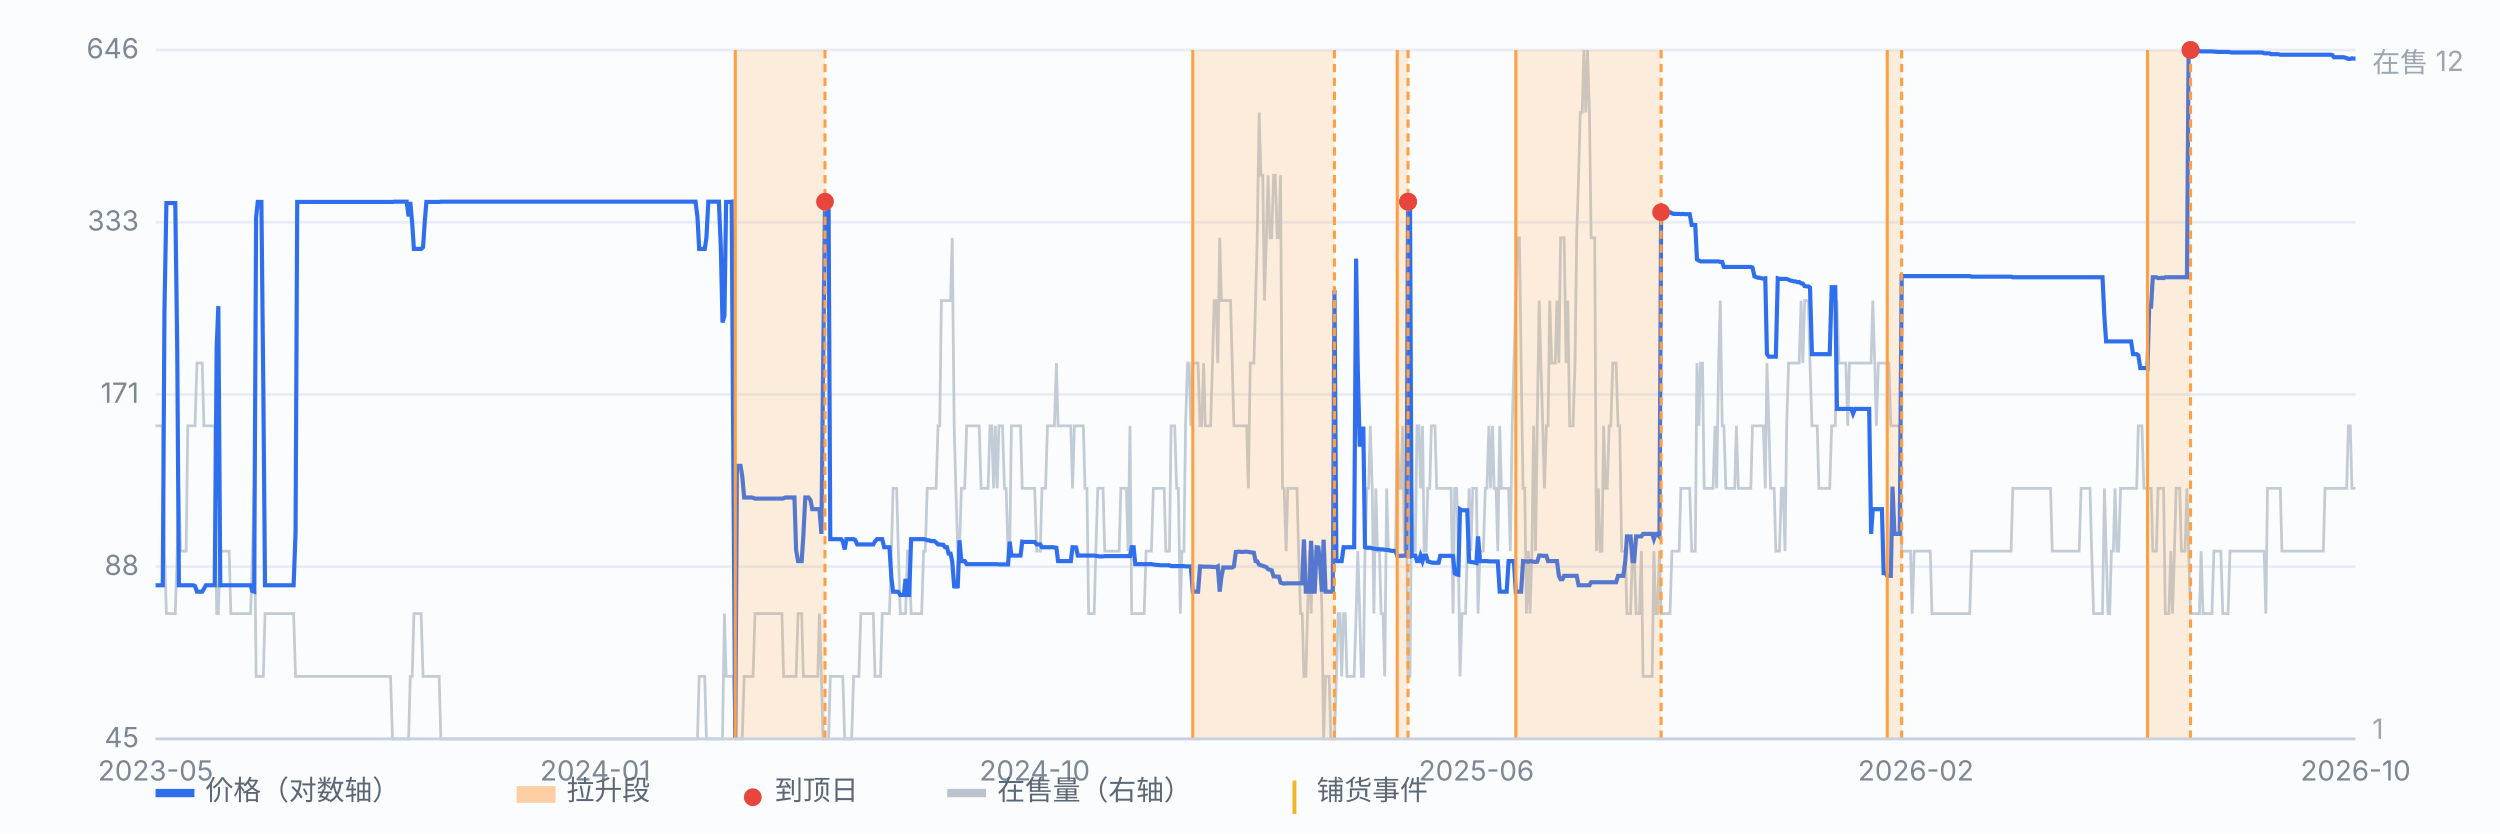
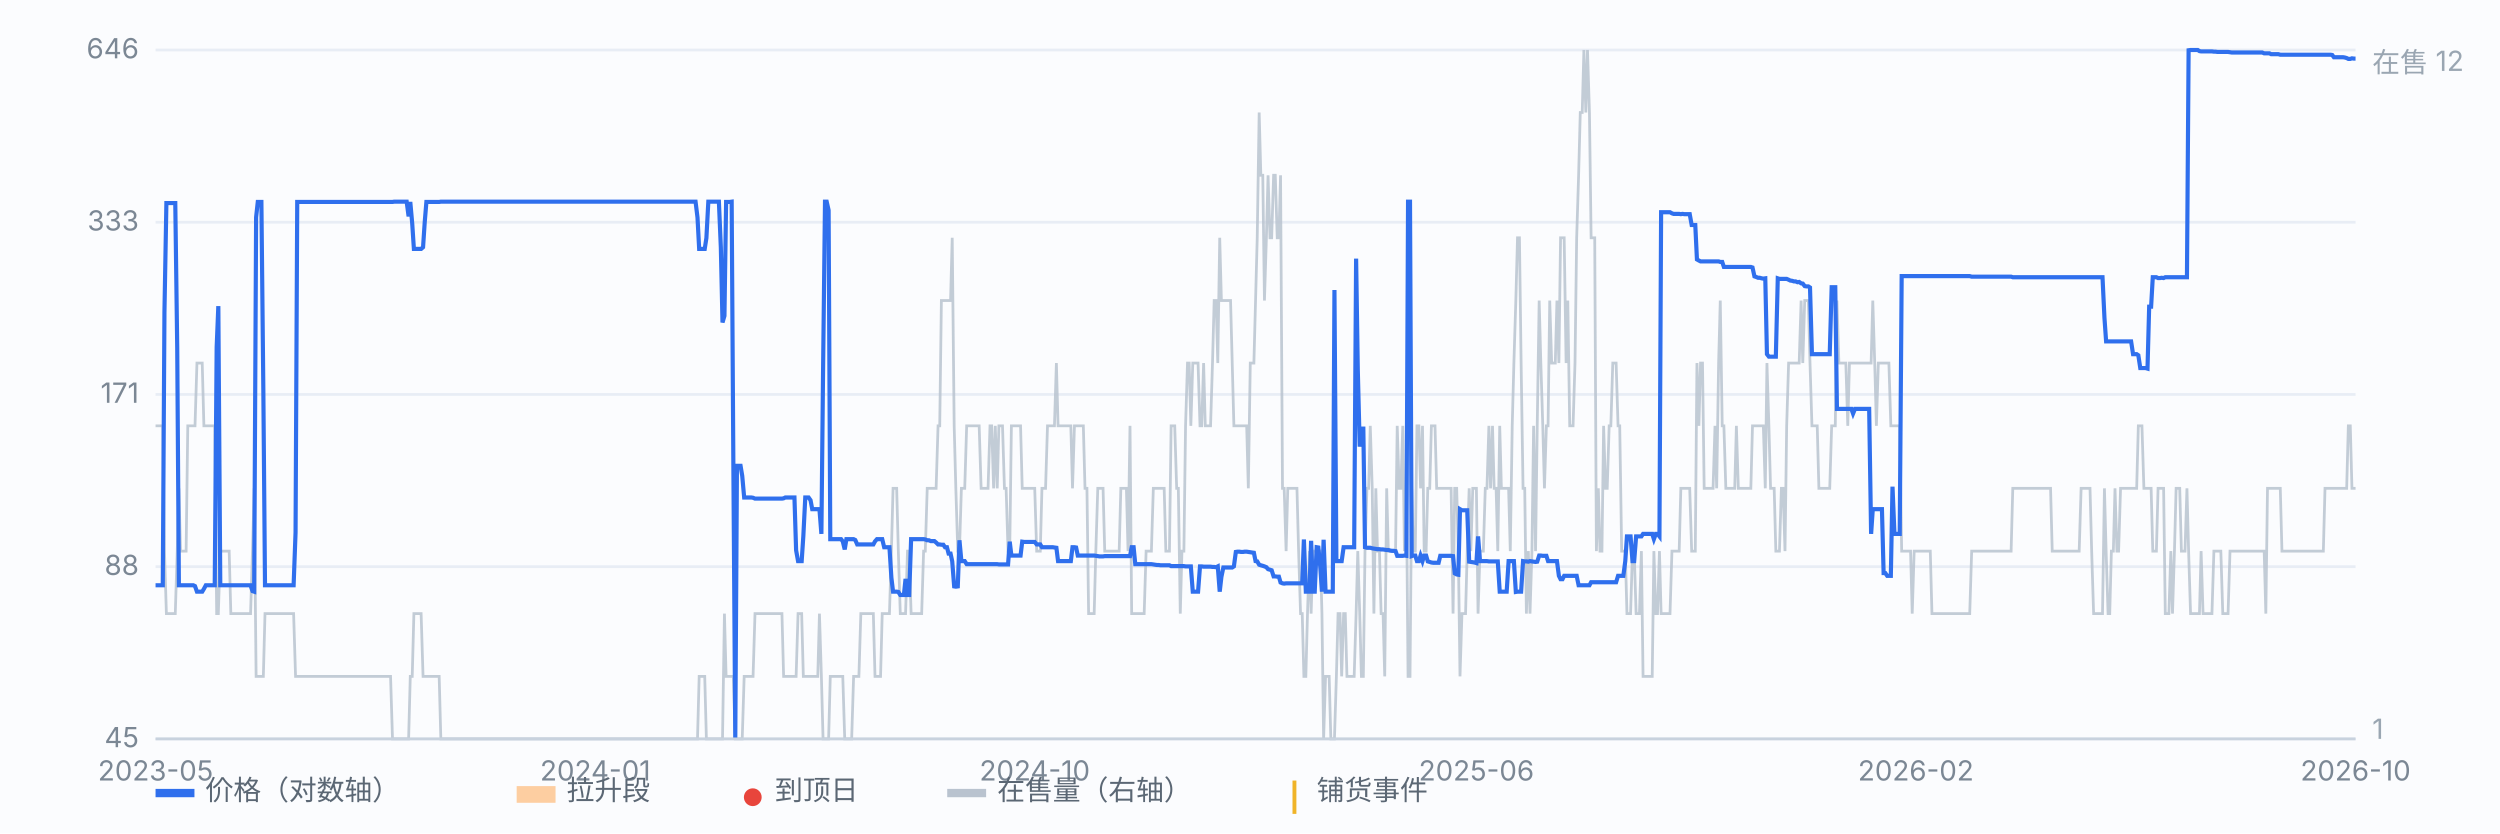
<svg xmlns="http://www.w3.org/2000/svg" viewBox="0 0 900 300" preserveAspectRatio="xMidYMid meet" style="width:100%;max-width:900px;height:auto;display:block" font-family="-apple-system,Segoe UI,Microsoft YaHei,sans-serif" font-size="10">
  <rect x="0" y="0" width="900" height="300" fill="#fbfcfe" />
  <line x1="56" y1="266.0" x2="848" y2="266.0" stroke="#e8edf5" stroke-width="1" />
  <text x="50" y="269.0" text-anchor="end" fill="#7b8794">45</text>
  <line x1="56" y1="204.0" x2="848" y2="204.0" stroke="#e8edf5" stroke-width="1" />
  <text x="50" y="207.0" text-anchor="end" fill="#7b8794">88</text>
  <line x1="56" y1="142.0" x2="848" y2="142.0" stroke="#e8edf5" stroke-width="1" />
  <text x="50" y="145.0" text-anchor="end" fill="#7b8794">171</text>
  <line x1="56" y1="80.0" x2="848" y2="80.0" stroke="#e8edf5" stroke-width="1" />
  <text x="50" y="83.0" text-anchor="end" fill="#7b8794">333</text>
  <line x1="56" y1="18.0" x2="848" y2="18.0" stroke="#e8edf5" stroke-width="1" />
  <text x="50" y="21.0" text-anchor="end" fill="#7b8794">646</text>
  <path d="M56.0 153.3 L56.6 153.3 L57.3 153.3 L57.9 153.3 L58.6 153.3 L59.2 198.4 L59.9 220.9 L60.5 220.9 L61.2 220.9 L61.8 220.9 L62.5 220.9 L63.1 220.9 L63.8 198.4 L64.4 175.8 L65.0 198.4 L65.7 198.4 L66.3 198.4 L67.0 198.4 L67.6 153.3 L68.3 153.3 L68.9 153.3 L69.6 153.3 L70.2 153.3 L70.9 130.7 L71.5 130.7 L72.2 130.7 L72.8 130.7 L73.4 153.3 L74.1 153.3 L74.7 153.3 L75.4 153.3 L76.0 153.3 L76.7 153.3 L77.3 153.3 L78.0 220.9 L78.6 220.9 L79.3 198.4 L79.9 198.4 L80.5 198.4 L81.2 198.4 L81.8 198.4 L82.5 198.4 L83.1 220.9 L83.8 220.9 L84.4 220.9 L85.1 220.9 L85.7 220.9 L86.4 220.9 L87.0 220.9 L87.7 220.9 L88.3 220.9 L88.9 220.9 L89.6 220.9 L90.2 220.9 L90.9 198.4 L91.5 175.8 L92.2 243.5 L92.8 243.5 L93.5 243.5 L94.1 243.5 L94.8 243.5 L95.4 220.9 L96.1 220.9 L96.7 220.9 L97.3 220.9 L98.0 220.9 L98.6 220.9 L99.3 220.9 L99.9 220.9 L100.6 220.9 L101.2 220.9 L101.9 220.9 L102.5 220.9 L103.2 220.9 L103.8 220.9 L104.5 220.9 L105.1 220.9 L105.7 220.9 L106.4 243.5 L107.0 243.5 L107.7 243.5 L108.3 243.5 L109.0 243.5 L109.6 243.5 L110.3 243.5 L110.9 243.5 L111.6 243.5 L112.2 243.5 L112.8 243.5 L113.5 243.5 L114.1 243.5 L114.8 243.5 L115.4 243.5 L116.1 243.5 L116.7 243.5 L117.4 243.5 L118.0 243.5 L118.7 243.5 L119.3 243.5 L120.0 243.5 L120.6 243.5 L121.2 243.5 L121.9 243.5 L122.5 243.5 L123.2 243.5 L123.8 243.5 L124.5 243.5 L125.1 243.5 L125.8 243.5 L126.4 243.5 L127.1 243.5 L127.7 243.5 L128.4 243.5 L129.0 243.5 L129.6 243.5 L130.3 243.5 L130.9 243.5 L131.6 243.5 L132.2 243.5 L132.9 243.5 L133.5 243.5 L134.2 243.5 L134.8 243.5 L135.5 243.5 L136.1 243.5 L136.8 243.5 L137.4 243.5 L138.0 243.5 L138.7 243.5 L139.3 243.5 L140.0 243.5 L140.6 243.5 L141.3 266.0 L141.9 266.0 L142.6 266.0 L143.2 266.0 L143.9 266.0 L144.5 266.0 L145.1 266.0 L145.8 266.0 L146.4 266.0 L147.1 266.0 L147.7 243.5 L148.4 243.5 L149.0 220.9 L149.7 220.9 L150.3 220.9 L151.0 220.9 L151.6 220.9 L152.3 243.5 L152.9 243.5 L153.5 243.5 L154.2 243.5 L154.8 243.5 L155.5 243.5 L156.1 243.5 L156.8 243.5 L157.4 243.5 L158.1 243.5 L158.7 266.0 L159.4 266.0 L160.0 266.0 L160.7 266.0 L161.3 266.0 L161.9 266.0 L162.6 266.0 L163.2 266.0 L163.9 266.0 L164.5 266.0 L165.2 266.0 L165.8 266.0 L166.5 266.0 L167.1 266.0 L167.8 266.0 L168.4 266.0 L169.1 266.0 L169.7 266.0 L170.3 266.0 L171.0 266.0 L171.6 266.0 L172.3 266.0 L172.9 266.0 L173.6 266.0 L174.2 266.0 L174.9 266.0 L175.5 266.0 L176.2 266.0 L176.8 266.0 L177.4 266.0 L178.1 266.0 L178.7 266.0 L179.4 266.0 L180.0 266.0 L180.7 266.0 L181.3 266.0 L182.0 266.0 L182.6 266.0 L183.3 266.0 L183.9 266.0 L184.6 266.0 L185.2 266.0 L185.8 266.0 L186.5 266.0 L187.1 266.0 L187.8 266.0 L188.4 266.0 L189.1 266.0 L189.7 266.0 L190.4 266.0 L191.0 266.0 L191.7 266.0 L192.3 266.0 L193.0 266.0 L193.6 266.0 L194.2 266.0 L194.9 266.0 L195.5 266.0 L196.2 266.0 L196.8 266.0 L197.5 266.0 L198.1 266.0 L198.8 266.0 L199.4 266.0 L200.1 266.0 L200.7 266.0 L201.4 266.0 L202.0 266.0 L202.6 266.0 L203.3 266.0 L203.9 266.0 L204.6 266.0 L205.2 266.0 L205.9 266.0 L206.5 266.0 L207.2 266.0 L207.8 266.0 L208.5 266.0 L209.1 266.0 L209.7 266.0 L210.4 266.0 L211.0 266.0 L211.7 266.0 L212.3 266.0 L213.0 266.0 L213.6 266.0 L214.3 266.0 L214.9 266.0 L215.6 266.0 L216.2 266.0 L216.9 266.0 L217.5 266.0 L218.1 266.0 L218.8 266.0 L219.4 266.0 L220.1 266.0 L220.7 266.0 L221.4 266.0 L222.0 266.0 L222.7 266.0 L223.3 266.0 L224.0 266.0 L224.6 266.0 L225.3 266.0 L225.9 266.0 L226.5 266.0 L227.2 266.0 L227.8 266.0 L228.5 266.0 L229.1 266.0 L229.8 266.0 L230.4 266.0 L231.1 266.0 L231.7 266.0 L232.4 266.0 L233.0 266.0 L233.7 266.0 L234.3 266.0 L234.9 266.0 L235.6 266.0 L236.2 266.0 L236.9 266.0 L237.5 266.0 L238.2 266.0 L238.8 266.0 L239.5 266.0 L240.1 266.0 L240.8 266.0 L241.4 266.0 L242.0 266.0 L242.7 266.0 L243.3 266.0 L244.0 266.0 L244.6 266.0 L245.3 266.0 L245.9 266.0 L246.6 266.0 L247.2 266.0 L247.9 266.0 L248.5 266.0 L249.2 266.0 L249.8 266.0 L250.4 266.0 L251.1 266.0 L251.7 243.5 L252.4 243.5 L253.0 243.5 L253.7 243.5 L254.3 266.0 L255.0 266.0 L255.6 266.0 L256.3 266.0 L256.9 266.0 L257.6 266.0 L258.2 266.0 L258.8 266.0 L259.5 266.0 L260.1 266.0 L260.8 220.9 L261.4 243.5 L262.1 243.5 L262.7 243.5 L263.4 243.5 L264.0 243.5 L264.7 266.0 L265.3 266.0 L266.0 266.0 L266.6 266.0 L267.2 266.0 L267.9 243.5 L268.5 243.5 L269.2 243.5 L269.8 243.5 L270.5 243.5 L271.1 243.5 L271.8 220.9 L272.4 220.9 L273.1 220.9 L273.7 220.9 L274.3 220.9 L275.0 220.9 L275.6 220.9 L276.3 220.9 L276.9 220.9 L277.6 220.9 L278.2 220.9 L278.9 220.9 L279.5 220.9 L280.2 220.9 L280.8 220.9 L281.5 220.9 L282.1 243.5 L282.7 243.5 L283.4 243.5 L284.0 243.5 L284.7 243.5 L285.3 243.5 L286.0 243.5 L286.6 243.5 L287.3 220.9 L287.9 220.9 L288.6 220.9 L289.2 243.5 L289.9 243.5 L290.5 243.5 L291.1 243.5 L291.8 243.5 L292.4 243.5 L293.1 243.5 L293.7 243.5 L294.4 243.5 L295.0 220.9 L295.7 243.5 L296.3 266.0 L297.0 266.0 L297.6 266.0 L298.3 266.0 L298.9 243.5 L299.5 243.5 L300.2 243.5 L300.8 243.5 L301.5 243.5 L302.1 243.5 L302.8 243.5 L303.4 243.5 L304.1 266.0 L304.7 266.0 L305.4 266.0 L306.0 266.0 L306.6 266.0 L307.3 243.5 L307.9 243.5 L308.6 243.5 L309.2 243.5 L309.9 220.9 L310.5 220.9 L311.2 220.9 L311.8 220.9 L312.5 220.9 L313.1 220.9 L313.8 220.9 L314.4 220.9 L315.0 243.5 L315.7 243.5 L316.3 243.5 L317.0 243.5 L317.6 220.9 L318.3 220.9 L318.9 220.9 L319.6 220.9 L320.2 220.9 L320.9 198.4 L321.5 175.8 L322.2 175.8 L322.8 175.8 L323.4 198.4 L324.1 220.9 L324.7 220.9 L325.4 220.9 L326.0 220.9 L326.7 198.4 L327.3 198.4 L328.0 220.9 L328.6 220.9 L329.3 220.9 L329.9 220.9 L330.6 220.9 L331.2 220.9 L331.8 220.9 L332.5 198.4 L333.1 198.4 L333.8 175.8 L334.4 175.8 L335.1 175.8 L335.7 175.8 L336.4 175.8 L337.0 175.8 L337.7 153.3 L338.3 153.3 L338.9 108.2 L339.6 108.2 L340.2 108.2 L340.9 108.2 L341.5 108.2 L342.2 108.2 L342.8 85.6 L343.5 153.3 L344.1 175.8 L344.8 198.4 L345.4 198.4 L346.1 175.8 L346.7 175.8 L347.3 175.8 L348.0 153.3 L348.6 153.3 L349.3 153.3 L349.9 153.3 L350.6 153.3 L351.2 153.3 L351.9 153.3 L352.5 153.3 L353.2 175.8 L353.8 175.8 L354.5 175.8 L355.1 175.8 L355.7 175.8 L356.4 153.3 L357.0 153.3 L357.7 175.8 L358.3 153.3 L359.0 175.8 L359.6 153.3 L360.3 153.3 L360.9 153.3 L361.6 175.8 L362.2 175.8 L362.9 198.4 L363.5 198.4 L364.1 153.3 L364.8 153.3 L365.4 153.3 L366.1 153.3 L366.7 153.3 L367.4 153.3 L368.0 175.8 L368.7 175.8 L369.3 175.8 L370.0 175.8 L370.6 175.8 L371.2 175.8 L371.9 175.8 L372.5 175.8 L373.2 198.4 L373.8 198.4 L374.5 198.4 L375.1 175.8 L375.8 175.8 L376.4 175.8 L377.1 153.3 L377.7 153.3 L378.4 153.3 L379.0 153.3 L379.6 153.3 L380.3 130.7 L380.9 153.3 L381.6 153.3 L382.2 153.3 L382.9 153.3 L383.5 153.3 L384.2 153.3 L384.8 153.3 L385.5 153.3 L386.1 175.8 L386.8 153.3 L387.4 153.3 L388.0 153.3 L388.7 153.3 L389.3 153.3 L390.0 153.3 L390.6 175.8 L391.3 175.8 L391.9 220.9 L392.6 220.9 L393.2 220.9 L393.9 220.9 L394.5 198.4 L395.2 175.8 L395.8 175.8 L396.4 175.8 L397.1 175.8 L397.7 198.4 L398.4 198.4 L399.0 198.4 L399.7 198.4 L400.3 198.4 L401.0 198.4 L401.6 198.4 L402.3 198.4 L402.9 198.4 L403.5 175.8 L404.2 175.8 L404.8 175.8 L405.5 175.8 L406.1 198.4 L406.8 153.3 L407.4 220.9 L408.1 220.9 L408.7 220.9 L409.4 220.9 L410.0 220.9 L410.7 220.9 L411.3 220.9 L411.9 220.9 L412.6 198.4 L413.2 198.4 L413.9 198.4 L414.5 198.4 L415.2 175.8 L415.8 175.8 L416.5 175.8 L417.1 175.8 L417.8 175.8 L418.4 175.8 L419.1 175.8 L419.7 198.4 L420.3 198.4 L421.0 198.4 L421.6 153.3 L422.3 153.3 L422.9 153.3 L423.6 175.8 L424.2 175.8 L424.9 220.9 L425.5 198.4 L426.2 198.4 L426.8 153.3 L427.5 130.7 L428.1 130.7 L428.7 153.3 L429.4 130.7 L430.0 130.7 L430.7 130.7 L431.3 130.7 L432.0 153.3 L432.6 153.3 L433.3 130.7 L433.9 153.3 L434.6 153.3 L435.2 153.3 L435.8 153.3 L436.5 130.7 L437.1 108.2 L437.8 108.2 L438.4 130.7 L439.1 85.6 L439.7 108.2 L440.4 108.2 L441.0 108.2 L441.7 108.2 L442.3 108.2 L443.0 108.2 L443.6 130.7 L444.2 153.3 L444.9 153.3 L445.5 153.3 L446.2 153.3 L446.8 153.3 L447.5 153.3 L448.1 153.3 L448.8 153.3 L449.4 175.8 L450.1 130.7 L450.7 130.7 L451.4 130.7 L452.0 108.2 L452.6 85.6 L453.3 40.5 L453.9 63.1 L454.6 63.1 L455.2 108.2 L455.9 85.6 L456.5 63.1 L457.2 85.6 L457.8 85.6 L458.5 63.1 L459.1 63.1 L459.8 85.6 L460.4 85.6 L461.0 63.1 L461.7 175.8 L462.3 175.8 L463.0 198.4 L463.6 175.8 L464.3 175.8 L464.9 175.8 L465.6 175.8 L466.2 175.8 L466.9 175.8 L467.5 198.4 L468.2 220.9 L468.8 220.9 L469.4 243.5 L470.1 243.5 L470.7 220.9 L471.4 198.4 L472.0 220.9 L472.7 198.4 L473.3 198.4 L474.0 198.4 L474.6 198.4 L475.3 198.4 L475.9 220.9 L476.5 266.0 L477.2 243.5 L477.8 243.5 L478.5 243.5 L479.1 266.0 L479.8 266.0 L480.4 266.0 L481.1 243.5 L481.7 220.9 L482.4 220.9 L483.0 243.5 L483.7 220.9 L484.3 220.9 L484.9 243.5 L485.6 243.5 L486.2 243.5 L486.9 243.5 L487.5 243.5 L488.2 220.9 L488.8 198.4 L489.5 220.9 L490.1 243.5 L490.8 243.5 L491.4 198.4 L492.1 175.8 L492.7 175.8 L493.3 153.3 L494.0 175.8 L494.6 220.9 L495.3 175.8 L495.9 198.4 L496.6 198.4 L497.2 220.9 L497.9 220.9 L498.5 243.5 L499.2 175.8 L499.8 198.4 L500.5 198.4 L501.1 198.4 L501.7 198.4 L502.4 198.4 L503.0 153.3 L503.7 175.8 L504.3 175.8 L505.0 153.3 L505.6 198.4 L506.3 175.8 L506.9 243.5 L507.6 243.5 L508.2 175.8 L508.8 198.4 L509.5 198.4 L510.1 153.3 L510.8 153.3 L511.4 175.8 L512.1 153.3 L512.7 198.4 L513.4 198.4 L514.0 175.8 L514.7 175.8 L515.3 153.3 L516.0 153.3 L516.6 153.3 L517.2 175.8 L517.9 175.8 L518.5 175.8 L519.2 175.8 L519.8 175.8 L520.5 175.8 L521.1 175.8 L521.8 175.8 L522.4 175.8 L523.1 220.9 L523.7 175.8 L524.4 175.8 L525.0 198.4 L525.6 243.5 L526.3 220.9 L526.9 220.9 L527.6 220.9 L528.2 198.4 L528.9 175.8 L529.5 198.4 L530.2 175.8 L530.8 175.8 L531.5 175.8 L532.1 220.9 L532.8 198.4 L533.4 198.4 L534.0 198.4 L534.7 175.8 L535.3 175.8 L536.0 153.3 L536.6 175.8 L537.3 153.3 L537.9 175.8 L538.6 175.8 L539.2 198.4 L539.9 153.3 L540.5 175.8 L541.1 175.8 L541.8 175.8 L542.4 175.8 L543.1 175.8 L543.7 198.4 L544.4 153.3 L545.0 130.7 L545.7 108.2 L546.3 85.6 L547.0 85.6 L547.6 130.7 L548.3 175.8 L548.9 175.8 L549.5 220.9 L550.2 198.4 L550.8 220.9 L551.5 198.4 L552.1 153.3 L552.8 198.4 L553.4 153.3 L554.1 108.2 L554.7 130.7 L555.4 153.3 L556.0 175.8 L556.7 153.3 L557.3 153.3 L557.9 108.2 L558.6 130.7 L559.2 130.7 L559.9 130.7 L560.5 108.2 L561.2 130.7 L561.8 85.6 L562.5 85.6 L563.1 85.6 L563.8 130.7 L564.4 108.2 L565.1 153.3 L565.7 153.3 L566.3 153.3 L567.0 130.7 L567.6 85.6 L568.3 63.1 L568.9 40.5 L569.6 40.5 L570.2 18.0 L570.9 40.5 L571.5 18.0 L572.2 40.5 L572.8 85.6 L573.4 85.6 L574.1 85.6 L574.7 198.4 L575.4 175.8 L576.0 198.4 L576.7 198.4 L577.3 153.3 L578.0 175.8 L578.6 175.8 L579.3 153.3 L579.9 153.3 L580.6 130.7 L581.2 130.7 L581.8 130.7 L582.5 153.3 L583.1 153.3 L583.8 198.4 L584.4 198.4 L585.1 198.4 L585.7 220.9 L586.4 220.9 L587.0 220.9 L587.7 198.4 L588.3 198.4 L589.0 220.9 L589.6 220.9 L590.2 220.9 L590.9 198.4 L591.5 243.5 L592.2 243.5 L592.8 243.5 L593.5 243.5 L594.1 243.5 L594.8 243.5 L595.4 198.4 L596.1 220.9 L596.7 220.9 L597.4 198.4 L598.0 220.9 L598.6 220.9 L599.3 220.9 L599.9 220.9 L600.6 220.9 L601.2 220.9 L601.9 198.4 L602.5 198.4 L603.2 198.4 L603.8 198.4 L604.5 198.4 L605.1 175.8 L605.7 175.8 L606.4 175.8 L607.0 175.8 L607.7 175.8 L608.3 175.8 L609.0 198.4 L609.6 198.4 L610.3 198.4 L610.9 130.7 L611.6 153.3 L612.2 130.7 L612.9 130.7 L613.5 175.8 L614.1 175.8 L614.8 175.8 L615.4 175.8 L616.1 175.8 L616.7 175.8 L617.4 153.3 L618.0 175.8 L618.7 130.7 L619.3 108.2 L620.0 153.3 L620.6 153.3 L621.3 175.8 L621.9 175.8 L622.5 175.8 L623.2 175.8 L623.8 175.8 L624.5 175.8 L625.1 153.3 L625.8 175.8 L626.4 175.8 L627.1 175.8 L627.7 175.8 L628.4 175.8 L629.0 175.8 L629.7 175.8 L630.3 175.8 L630.9 153.3 L631.6 153.3 L632.2 153.3 L632.9 153.3 L633.5 153.3 L634.2 153.3 L634.8 153.3 L635.5 175.8 L636.1 130.7 L636.8 153.3 L637.4 175.8 L638.0 175.8 L638.7 175.8 L639.3 198.4 L640.0 198.4 L640.6 198.4 L641.3 175.8 L641.9 175.8 L642.6 198.4 L643.2 153.3 L643.9 130.7 L644.5 130.7 L645.2 130.7 L645.8 130.7 L646.4 130.7 L647.1 130.7 L647.7 130.7 L648.4 108.2 L649.0 130.7 L649.7 108.2 L650.3 108.2 L651.0 108.2 L651.6 130.7 L652.3 153.3 L652.9 153.3 L653.6 153.3 L654.2 153.3 L654.8 175.8 L655.5 175.8 L656.1 175.8 L656.8 175.8 L657.4 175.8 L658.1 175.8 L658.7 175.8 L659.4 153.3 L660.0 153.3 L660.7 153.3 L661.3 108.2 L662.0 130.7 L662.6 130.7 L663.2 130.7 L663.9 130.7 L664.5 130.7 L665.2 153.3 L665.8 130.7 L666.5 130.7 L667.1 130.7 L667.8 130.7 L668.4 130.7 L669.1 130.7 L669.7 130.7 L670.3 130.7 L671.0 130.7 L671.6 130.7 L672.3 130.7 L672.9 130.7 L673.6 130.7 L674.2 108.2 L674.9 130.7 L675.5 153.3 L676.2 130.7 L676.8 130.7 L677.5 130.7 L678.1 130.7 L678.7 130.7 L679.4 130.7 L680.0 130.7 L680.7 153.3 L681.3 153.3 L682.0 153.3 L682.6 153.3 L683.3 153.3 L683.9 153.3 L684.6 198.4 L685.2 198.4 L685.9 198.4 L686.5 198.4 L687.1 198.4 L687.8 198.4 L688.4 220.9 L689.1 198.4 L689.7 198.4 L690.4 198.4 L691.0 198.4 L691.7 198.4 L692.3 198.4 L693.0 198.4 L693.6 198.4 L694.3 198.4 L694.9 198.4 L695.5 220.9 L696.2 220.9 L696.8 220.9 L697.5 220.9 L698.1 220.9 L698.8 220.9 L699.4 220.9 L700.1 220.9 L700.7 220.9 L701.4 220.9 L702.0 220.9 L702.6 220.9 L703.3 220.9 L703.9 220.9 L704.6 220.9 L705.2 220.9 L705.9 220.9 L706.5 220.9 L707.2 220.9 L707.8 220.9 L708.5 220.9 L709.1 220.9 L709.8 198.4 L710.4 198.4 L711.0 198.4 L711.7 198.4 L712.3 198.4 L713.0 198.4 L713.6 198.4 L714.3 198.4 L714.9 198.4 L715.6 198.4 L716.2 198.4 L716.9 198.4 L717.5 198.4 L718.2 198.4 L718.8 198.4 L719.4 198.4 L720.1 198.4 L720.7 198.4 L721.4 198.4 L722.0 198.4 L722.7 198.4 L723.3 198.4 L724.0 198.4 L724.6 175.8 L725.3 175.8 L725.9 175.8 L726.6 175.8 L727.2 175.8 L727.8 175.8 L728.5 175.8 L729.1 175.8 L729.8 175.8 L730.4 175.8 L731.1 175.8 L731.7 175.8 L732.4 175.8 L733.0 175.8 L733.7 175.8 L734.3 175.8 L734.9 175.8 L735.6 175.8 L736.2 175.8 L736.9 175.8 L737.5 175.8 L738.2 175.8 L738.8 198.4 L739.5 198.4 L740.1 198.4 L740.8 198.4 L741.4 198.4 L742.1 198.4 L742.7 198.4 L743.3 198.4 L744.0 198.4 L744.6 198.4 L745.3 198.4 L745.9 198.4 L746.6 198.4 L747.2 198.4 L747.9 198.4 L748.5 198.4 L749.2 175.8 L749.8 175.8 L750.5 175.8 L751.1 175.8 L751.7 175.8 L752.4 175.8 L753.0 198.4 L753.7 220.9 L754.3 220.9 L755.0 220.9 L755.6 220.9 L756.3 220.9 L756.9 220.9 L757.6 175.8 L758.2 198.4 L758.9 220.9 L759.5 220.9 L760.1 198.4 L760.8 198.4 L761.4 175.8 L762.1 198.4 L762.7 198.4 L763.4 175.8 L764.0 175.8 L764.7 175.8 L765.3 175.8 L766.0 175.8 L766.6 175.8 L767.2 175.8 L767.9 175.8 L768.5 175.8 L769.2 175.8 L769.8 153.3 L770.5 153.3 L771.1 153.3 L771.8 175.8 L772.4 175.8 L773.1 175.8 L773.7 175.8 L774.4 175.8 L775.0 198.4 L775.6 198.4 L776.3 198.4 L776.9 175.8 L777.6 175.8 L778.2 175.8 L778.9 175.8 L779.5 220.9 L780.2 220.9 L780.8 220.9 L781.5 198.4 L782.1 220.9 L782.8 198.4 L783.4 175.8 L784.0 175.8 L784.7 175.8 L785.3 198.4 L786.0 198.4 L786.6 198.4 L787.3 175.8 L787.9 198.4 L788.6 220.9 L789.2 220.9 L789.9 220.9 L790.5 220.9 L791.2 220.9 L791.8 220.9 L792.4 198.4 L793.1 220.9 L793.7 220.9 L794.4 220.9 L795.0 220.9 L795.7 220.9 L796.3 220.9 L797.0 198.4 L797.6 198.4 L798.3 198.4 L798.9 198.4 L799.5 198.4 L800.2 220.9 L800.8 220.9 L801.5 220.9 L802.1 220.9 L802.8 198.4 L803.4 198.4 L804.1 198.4 L804.7 198.4 L805.4 198.4 L806.0 198.4 L806.7 198.4 L807.3 198.4 L807.9 198.4 L808.6 198.4 L809.2 198.4 L809.9 198.4 L810.5 198.4 L811.2 198.4 L811.8 198.4 L812.5 198.4 L813.1 198.4 L813.8 198.4 L814.4 198.4 L815.1 198.4 L815.7 220.9 L816.3 175.8 L817.0 175.8 L817.6 175.8 L818.3 175.8 L818.9 175.8 L819.6 175.8 L820.2 175.8 L820.9 175.8 L821.5 198.4 L822.2 198.4 L822.8 198.4 L823.5 198.4 L824.1 198.4 L824.7 198.4 L825.4 198.4 L826.0 198.4 L826.7 198.4 L827.3 198.4 L828.0 198.4 L828.6 198.4 L829.3 198.4 L829.9 198.4 L830.6 198.4 L831.2 198.4 L831.8 198.4 L832.5 198.4 L833.1 198.4 L833.8 198.4 L834.4 198.4 L835.1 198.4 L835.7 198.4 L836.4 198.4 L837.0 175.8 L837.7 175.8 L838.3 175.8 L839.0 175.8 L839.6 175.8 L840.2 175.8 L840.9 175.8 L841.5 175.8 L842.2 175.8 L842.8 175.8 L843.5 175.8 L844.1 175.8 L844.8 175.8 L845.4 153.3 L846.1 153.3 L846.7 175.8 L847.4 175.8 L848.0 175.8" fill="none" stroke="#b9c3cf" stroke-width="1" opacity="0.85" />
  <text x="854" y="26" fill="#9aa6b2">在售 12</text>
  <text x="854" y="266" fill="#9aa6b2">1</text>
  <path d="M56.0 210.7 L56.6 210.7 L57.3 210.7 L57.9 210.7 L58.6 210.7 L59.2 112.3 L59.9 73.1 L60.5 73.1 L61.2 73.1 L61.8 73.1 L62.5 73.1 L63.1 73.1 L63.8 125.3 L64.4 210.7 L65.0 210.7 L65.7 210.7 L66.3 210.7 L67.0 210.7 L67.6 210.7 L68.3 210.7 L68.9 210.7 L69.6 210.7 L70.2 211.0 L70.9 213.0 L71.5 213.0 L72.2 213.0 L72.8 213.0 L73.4 212.0 L74.1 210.7 L74.7 210.7 L75.4 210.7 L76.0 210.7 L76.7 210.7 L77.3 210.7 L78.0 125.0 L78.6 110.2 L79.3 210.7 L79.9 210.7 L80.5 210.7 L81.2 210.7 L81.8 210.7 L82.5 210.7 L83.1 210.7 L83.8 210.7 L84.4 210.7 L85.1 210.7 L85.7 210.7 L86.4 210.7 L87.0 210.7 L87.7 210.7 L88.3 210.7 L88.9 210.7 L89.6 210.7 L90.2 210.7 L90.9 212.8 L91.5 213.0 L92.2 78.2 L92.8 72.7 L93.5 72.7 L94.1 72.7 L94.8 140.2 L95.4 210.7 L96.1 210.7 L96.7 210.7 L97.3 210.7 L98.0 210.7 L98.6 210.7 L99.3 210.7 L99.9 210.7 L100.6 210.7 L101.2 210.7 L101.9 210.7 L102.5 210.7 L103.2 210.7 L103.8 210.7 L104.5 210.7 L105.1 210.7 L105.7 210.7 L106.4 191.7 L107.0 72.7 L107.7 72.7 L108.3 72.7 L109.0 72.7 L109.6 72.7 L110.3 72.7 L110.9 72.7 L111.6 72.7 L112.2 72.7 L112.8 72.7 L113.5 72.7 L114.1 72.7 L114.8 72.7 L115.4 72.7 L116.1 72.7 L116.7 72.7 L117.4 72.7 L118.0 72.7 L118.7 72.7 L119.3 72.7 L120.0 72.7 L120.6 72.7 L121.2 72.7 L121.9 72.7 L122.5 72.7 L123.2 72.7 L123.8 72.7 L124.5 72.7 L125.1 72.7 L125.8 72.7 L126.4 72.7 L127.1 72.7 L127.7 72.7 L128.4 72.7 L129.0 72.7 L129.6 72.7 L130.3 72.7 L130.9 72.7 L131.6 72.7 L132.2 72.7 L132.9 72.7 L133.5 72.7 L134.2 72.7 L134.8 72.7 L135.5 72.7 L136.1 72.7 L136.8 72.7 L137.4 72.7 L138.0 72.7 L138.7 72.7 L139.3 72.7 L140.0 72.7 L140.6 72.7 L141.3 72.7 L141.9 72.6 L142.6 72.6 L143.2 72.6 L143.9 72.6 L144.5 72.6 L145.1 72.6 L145.8 72.6 L146.4 72.6 L147.1 77.9 L147.7 72.7 L148.4 80.5 L149.0 89.6 L149.7 89.6 L150.3 89.6 L151.0 89.6 L151.6 89.6 L152.3 89.0 L152.9 80.0 L153.5 72.7 L154.2 72.7 L154.8 72.7 L155.5 72.7 L156.1 72.7 L156.8 72.7 L157.4 72.7 L158.1 72.7 L158.7 72.6 L159.4 72.6 L160.0 72.6 L160.7 72.6 L161.3 72.6 L161.9 72.6 L162.6 72.6 L163.2 72.6 L163.9 72.6 L164.5 72.6 L165.2 72.6 L165.8 72.6 L166.5 72.6 L167.1 72.6 L167.8 72.6 L168.4 72.6 L169.1 72.6 L169.7 72.6 L170.3 72.6 L171.0 72.6 L171.6 72.6 L172.3 72.6 L172.9 72.6 L173.6 72.6 L174.2 72.6 L174.9 72.6 L175.5 72.6 L176.2 72.6 L176.8 72.6 L177.4 72.6 L178.1 72.6 L178.7 72.6 L179.4 72.6 L180.0 72.6 L180.7 72.6 L181.3 72.6 L182.0 72.6 L182.6 72.6 L183.3 72.6 L183.9 72.6 L184.6 72.6 L185.2 72.6 L185.8 72.6 L186.5 72.6 L187.1 72.6 L187.8 72.6 L188.4 72.6 L189.1 72.6 L189.7 72.6 L190.4 72.6 L191.0 72.6 L191.7 72.6 L192.3 72.6 L193.0 72.6 L193.6 72.6 L194.2 72.6 L194.9 72.6 L195.5 72.6 L196.2 72.6 L196.8 72.6 L197.5 72.6 L198.1 72.6 L198.8 72.6 L199.4 72.6 L200.1 72.6 L200.7 72.6 L201.4 72.6 L202.0 72.6 L202.6 72.6 L203.3 72.6 L203.9 72.6 L204.6 72.6 L205.2 72.6 L205.9 72.6 L206.5 72.6 L207.2 72.6 L207.8 72.6 L208.5 72.6 L209.1 72.6 L209.7 72.6 L210.4 72.6 L211.0 72.6 L211.7 72.6 L212.3 72.6 L213.0 72.6 L213.6 72.6 L214.3 72.6 L214.9 72.6 L215.6 72.6 L216.2 72.6 L216.9 72.6 L217.5 72.6 L218.1 72.6 L218.8 72.6 L219.4 72.6 L220.1 72.6 L220.7 72.6 L221.4 72.6 L222.0 72.6 L222.7 72.6 L223.3 72.6 L224.0 72.6 L224.6 72.6 L225.3 72.6 L225.9 72.6 L226.5 72.6 L227.2 72.6 L227.8 72.6 L228.5 72.6 L229.1 72.6 L229.8 72.6 L230.4 72.6 L231.1 72.6 L231.7 72.6 L232.4 72.6 L233.0 72.6 L233.7 72.6 L234.3 72.6 L234.9 72.6 L235.6 72.6 L236.2 72.6 L236.9 72.6 L237.5 72.6 L238.2 72.6 L238.8 72.6 L239.5 72.6 L240.1 72.6 L240.8 72.6 L241.4 72.6 L242.0 72.6 L242.7 72.6 L243.3 72.6 L244.0 72.6 L244.6 72.6 L245.3 72.6 L245.9 72.6 L246.6 72.6 L247.2 72.6 L247.9 72.6 L248.5 72.6 L249.2 72.6 L249.8 72.6 L250.4 72.6 L251.1 78.3 L251.7 89.6 L252.4 89.6 L253.0 89.6 L253.7 89.6 L254.3 85.7 L255.0 72.6 L255.6 72.6 L256.3 72.6 L256.9 72.6 L257.6 72.6 L258.2 72.6 L258.8 72.6 L259.5 89.0 L260.1 116.1 L260.8 113.7 L261.4 72.7 L262.1 72.7 L262.7 72.7 L263.4 72.6 L264.0 165.8 L264.7 266.0 L265.3 167.7 L266.0 167.7 L266.6 167.7 L267.2 171.3 L267.9 179.1 L268.5 179.1 L269.2 179.1 L269.8 179.1 L270.5 179.1 L271.1 179.2 L271.8 179.5 L272.4 179.5 L273.1 179.5 L273.7 179.5 L274.3 179.5 L275.0 179.5 L275.6 179.5 L276.3 179.5 L276.9 179.5 L277.6 179.5 L278.2 179.5 L278.9 179.5 L279.5 179.5 L280.2 179.5 L280.8 179.5 L281.5 179.5 L282.1 179.4 L282.7 179.1 L283.4 179.1 L284.0 179.1 L284.7 179.1 L285.3 179.1 L286.0 179.1 L286.6 198.1 L287.3 202.0 L287.9 202.0 L288.6 202.0 L289.2 193.0 L289.9 179.1 L290.5 179.1 L291.1 179.1 L291.8 180.1 L292.4 183.3 L293.1 183.3 L293.7 183.3 L294.4 183.3 L295.0 183.3 L295.7 192.2 L296.3 134.0 L297.0 72.6 L297.6 72.6 L298.3 75.7 L298.9 194.1 L299.5 194.1 L300.2 194.1 L300.8 194.1 L301.5 194.1 L302.1 194.1 L302.8 194.1 L303.4 194.9 L304.1 197.8 L304.7 194.1 L305.4 194.1 L306.0 194.1 L306.6 194.1 L307.3 194.1 L307.9 194.4 L308.6 196.0 L309.2 196.0 L309.9 196.0 L310.5 196.0 L311.2 196.0 L311.8 196.0 L312.5 196.0 L313.1 196.0 L313.8 196.0 L314.4 196.0 L315.0 194.9 L315.7 194.1 L316.3 194.1 L317.0 194.1 L317.6 194.1 L318.3 197.0 L318.9 197.0 L319.6 197.0 L320.2 197.0 L320.9 208.0 L321.5 213.0 L322.2 213.0 L322.8 213.0 L323.4 213.1 L324.1 214.2 L324.7 214.2 L325.4 214.2 L326.0 208.4 L326.7 214.2 L327.3 214.2 L328.0 194.1 L328.6 194.1 L329.3 194.1 L329.9 194.1 L330.6 194.1 L331.2 194.1 L331.8 194.1 L332.5 194.1 L333.1 194.2 L333.8 194.5 L334.4 194.5 L335.1 194.8 L335.7 194.8 L336.4 194.8 L337.0 195.3 L337.7 196.0 L338.3 196.0 L338.9 196.1 L339.6 196.1 L340.2 197.0 L340.9 197.0 L341.5 199.3 L342.2 199.3 L342.8 202.1 L343.5 211.1 L344.1 211.2 L344.8 211.1 L345.4 194.5 L346.1 202.0 L346.7 202.0 L347.3 202.0 L348.0 203.1 L348.6 203.1 L349.3 203.1 L349.9 203.1 L350.6 203.1 L351.2 203.1 L351.9 203.1 L352.5 203.1 L353.2 203.1 L353.8 203.1 L354.5 203.1 L355.1 203.1 L355.7 203.1 L356.4 203.1 L357.0 203.1 L357.7 203.1 L358.3 203.1 L359.0 203.1 L359.6 203.2 L360.3 203.2 L360.9 203.2 L361.6 203.2 L362.2 203.2 L362.9 203.2 L363.5 195.0 L364.1 200.0 L364.8 200.0 L365.4 200.0 L366.1 200.0 L366.7 200.0 L367.4 200.0 L368.0 195.0 L368.7 195.1 L369.3 195.1 L370.0 195.1 L370.6 195.1 L371.2 195.1 L371.9 195.1 L372.5 195.1 L373.2 196.0 L373.8 196.0 L374.5 196.0 L375.1 197.0 L375.8 197.0 L376.4 197.0 L377.1 197.0 L377.7 197.0 L378.4 197.0 L379.0 197.0 L379.6 197.1 L380.3 197.2 L380.9 202.0 L381.6 202.0 L382.2 202.0 L382.9 202.0 L383.5 202.0 L384.2 202.0 L384.8 202.0 L385.5 202.0 L386.1 197.0 L386.8 197.0 L387.4 197.1 L388.0 200.0 L388.7 200.0 L389.3 200.0 L390.0 200.0 L390.6 200.0 L391.3 200.0 L391.9 200.0 L392.6 200.0 L393.2 200.0 L393.9 200.0 L394.5 200.1 L395.2 200.2 L395.8 200.3 L396.4 200.3 L397.1 200.3 L397.7 200.2 L398.4 200.2 L399.0 200.2 L399.7 200.2 L400.3 200.2 L401.0 200.2 L401.6 200.2 L402.3 200.2 L402.9 200.2 L403.5 200.2 L404.2 200.2 L404.8 200.2 L405.5 200.2 L406.1 200.2 L406.8 200.2 L407.4 197.0 L408.1 197.0 L408.7 203.1 L409.4 203.1 L410.0 203.1 L410.7 203.1 L411.3 203.1 L411.9 203.1 L412.6 203.1 L413.2 203.1 L413.9 203.1 L414.5 203.1 L415.2 203.2 L415.8 203.3 L416.5 203.4 L417.1 203.4 L417.8 203.5 L418.4 203.5 L419.1 203.5 L419.7 203.5 L420.3 203.5 L421.0 203.5 L421.6 203.8 L422.3 203.8 L422.9 203.8 L423.6 203.8 L424.2 203.8 L424.9 203.8 L425.5 203.8 L426.2 203.8 L426.8 203.9 L427.5 203.9 L428.1 203.9 L428.7 203.9 L429.4 213.0 L430.0 213.0 L430.7 213.0 L431.3 213.0 L432.0 203.9 L432.6 203.9 L433.3 204.0 L433.9 204.0 L434.6 204.0 L435.2 204.0 L435.8 204.0 L436.5 204.1 L437.1 204.1 L437.8 204.2 L438.4 203.9 L439.1 213.0 L439.7 207.7 L440.4 204.3 L441.0 204.3 L441.7 204.3 L442.3 204.3 L443.0 204.3 L443.6 204.3 L444.2 203.9 L444.9 198.7 L445.5 198.6 L446.2 198.6 L446.8 198.7 L447.5 198.7 L448.1 198.6 L448.8 198.6 L449.4 198.7 L450.1 198.8 L450.7 198.9 L451.4 199.0 L452.0 202.0 L452.6 202.1 L453.3 203.3 L453.9 203.5 L454.6 203.7 L455.2 203.9 L455.9 204.2 L456.5 204.9 L457.2 205.1 L457.8 205.3 L458.5 207.5 L459.1 207.5 L459.8 207.6 L460.4 207.6 L461.0 209.7 L461.7 210.0 L462.3 210.1 L463.0 210.0 L463.6 210.0 L464.3 210.0 L464.9 210.0 L465.6 210.0 L466.2 210.0 L466.9 210.0 L467.5 210.0 L468.2 210.0 L468.8 210.0 L469.4 194.2 L470.1 213.0 L470.7 213.0 L471.4 213.0 L472.0 194.7 L472.7 213.0 L473.3 213.0 L474.0 197.0 L474.6 197.1 L475.3 204.1 L475.9 213.0 L476.5 194.3 L477.2 213.0 L477.8 213.0 L478.5 213.0 L479.1 213.0 L479.8 213.0 L480.4 104.4 L481.1 202.0 L481.7 202.0 L482.4 202.0 L483.0 202.0 L483.7 197.0 L484.3 197.0 L484.9 197.0 L485.6 197.0 L486.2 197.0 L486.9 197.0 L487.5 197.0 L488.2 93.1 L488.8 133.0 L489.5 160.8 L490.1 154.3 L490.8 154.3 L491.4 197.0 L492.1 197.2 L492.7 197.2 L493.3 197.2 L494.0 197.4 L494.6 197.5 L495.3 197.6 L495.9 197.7 L496.6 197.7 L497.2 197.8 L497.9 197.8 L498.5 197.9 L499.2 198.0 L499.8 198.0 L500.5 198.2 L501.1 198.3 L501.7 198.3 L502.4 198.4 L503.0 200.1 L503.7 200.1 L504.3 200.1 L505.0 200.1 L505.6 200.0 L506.3 200.1 L506.9 72.6 L507.6 72.6 L508.2 200.2 L508.8 200.0 L509.5 200.0 L510.1 202.0 L510.8 202.0 L511.4 200.0 L512.1 202.0 L512.7 200.0 L513.4 200.0 L514.0 202.1 L514.7 202.3 L515.3 202.5 L516.0 202.6 L516.6 202.6 L517.2 202.6 L517.9 202.6 L518.5 200.1 L519.2 200.1 L519.8 200.1 L520.5 200.1 L521.1 200.1 L521.8 200.1 L522.4 200.1 L523.1 200.2 L523.7 206.4 L524.4 206.8 L525.0 206.9 L525.6 183.3 L526.3 183.7 L526.9 183.7 L527.6 183.7 L528.2 183.7 L528.9 202.2 L529.5 202.3 L530.2 202.4 L530.8 202.5 L531.5 202.7 L532.1 193.1 L532.8 202.0 L533.4 202.0 L534.0 202.0 L534.7 202.0 L535.3 202.0 L536.0 202.1 L536.6 202.1 L537.3 202.1 L537.9 202.1 L538.6 202.1 L539.2 202.1 L539.9 213.0 L540.5 213.0 L541.1 213.0 L541.8 213.0 L542.4 213.0 L543.1 202.0 L543.7 202.0 L544.4 202.0 L545.0 202.0 L545.7 213.1 L546.3 213.0 L547.0 213.0 L547.6 213.0 L548.3 202.0 L548.9 202.1 L549.5 202.1 L550.2 202.2 L550.8 202.0 L551.5 202.1 L552.1 202.2 L552.8 202.3 L553.4 202.2 L554.1 200.0 L554.7 200.0 L555.4 200.1 L556.0 200.1 L556.7 200.1 L557.3 202.0 L557.9 202.0 L558.6 202.0 L559.2 202.0 L559.9 202.0 L560.5 202.0 L561.2 207.3 L561.8 208.5 L562.5 208.5 L563.1 207.3 L563.8 207.3 L564.4 207.3 L565.1 207.3 L565.7 207.3 L566.3 207.3 L567.0 207.3 L567.6 207.3 L568.3 210.7 L568.9 210.7 L569.6 210.7 L570.2 210.7 L570.9 210.7 L571.5 210.7 L572.2 210.7 L572.8 209.6 L573.4 209.6 L574.1 209.6 L574.7 209.6 L575.4 209.6 L576.0 209.6 L576.7 209.6 L577.3 209.6 L578.0 209.6 L578.6 209.6 L579.3 209.6 L579.9 209.6 L580.6 209.6 L581.2 209.6 L581.8 209.6 L582.5 207.3 L583.1 207.3 L583.8 207.3 L584.4 207.3 L585.1 202.0 L585.7 193.1 L586.4 193.1 L587.0 193.1 L587.7 202.0 L588.3 202.0 L589.0 193.1 L589.6 193.1 L590.2 193.1 L590.9 193.1 L591.5 192.2 L592.2 192.2 L592.8 192.2 L593.5 192.2 L594.1 192.2 L594.8 192.2 L595.4 194.1 L596.1 192.2 L596.7 192.2 L597.4 193.1 L598.0 76.4 L598.6 76.4 L599.3 76.4 L599.9 76.4 L600.6 76.4 L601.2 76.4 L601.9 76.8 L602.5 77.0 L603.2 77.0 L603.8 77.0 L604.5 77.0 L605.1 77.1 L605.7 77.0 L606.4 77.1 L607.0 77.1 L607.7 77.1 L608.3 77.1 L609.0 81.0 L609.6 81.0 L610.3 81.0 L610.9 93.4 L611.6 93.8 L612.2 94.1 L612.9 94.1 L613.5 94.1 L614.1 94.1 L614.8 94.1 L615.4 94.1 L616.1 94.1 L616.7 94.1 L617.4 94.1 L618.0 94.1 L618.7 94.1 L619.3 94.3 L620.0 94.3 L620.6 96.1 L621.3 96.1 L621.9 96.1 L622.5 96.1 L623.2 96.1 L623.8 96.1 L624.5 96.1 L625.1 96.1 L625.8 96.1 L626.4 96.1 L627.1 96.1 L627.7 96.1 L628.4 96.1 L629.0 96.1 L629.7 96.1 L630.3 96.1 L630.9 96.3 L631.6 99.5 L632.2 99.7 L632.9 100.0 L633.5 100.0 L634.2 100.2 L634.8 100.3 L635.5 100.2 L636.1 127.5 L636.8 128.4 L637.4 128.4 L638.0 128.4 L638.7 128.4 L639.3 128.4 L640.0 100.2 L640.6 100.4 L641.3 100.4 L641.9 100.4 L642.6 100.4 L643.2 100.4 L643.9 100.7 L644.5 101.0 L645.2 101.1 L645.8 101.3 L646.4 101.3 L647.1 101.6 L647.7 101.5 L648.4 102.0 L649.0 102.1 L649.7 103.0 L650.3 103.1 L651.0 103.1 L651.6 103.5 L652.3 127.5 L652.9 127.5 L653.6 127.5 L654.2 127.5 L654.8 127.5 L655.5 127.5 L656.1 127.5 L656.8 127.5 L657.4 127.5 L658.1 127.5 L658.7 127.5 L659.4 103.4 L660.0 103.4 L660.7 103.4 L661.3 147.2 L662.0 147.2 L662.6 147.2 L663.2 147.2 L663.9 147.2 L664.5 147.2 L665.2 147.2 L665.8 147.2 L666.5 147.2 L667.1 148.9 L667.8 147.2 L668.4 147.2 L669.1 147.2 L669.7 147.2 L670.3 147.2 L671.0 147.2 L671.6 147.2 L672.3 147.2 L672.9 147.2 L673.6 192.2 L674.2 183.3 L674.9 183.3 L675.5 183.3 L676.2 183.3 L676.8 183.3 L677.5 183.3 L678.1 206.3 L678.7 206.3 L679.4 207.3 L680.0 207.3 L680.7 207.3 L681.3 175.2 L682.0 192.2 L682.6 192.2 L683.3 192.2 L683.9 192.2 L684.6 99.4 L685.2 99.4 L685.9 99.4 L686.5 99.4 L687.1 99.4 L687.8 99.4 L688.4 99.4 L689.1 99.4 L689.7 99.4 L690.4 99.4 L691.0 99.4 L691.7 99.4 L692.3 99.4 L693.0 99.4 L693.6 99.4 L694.3 99.4 L694.9 99.4 L695.5 99.4 L696.2 99.4 L696.8 99.4 L697.5 99.4 L698.1 99.4 L698.8 99.4 L699.4 99.4 L700.1 99.4 L700.7 99.4 L701.4 99.4 L702.0 99.4 L702.6 99.4 L703.3 99.4 L703.9 99.4 L704.6 99.4 L705.2 99.4 L705.9 99.4 L706.5 99.4 L707.2 99.4 L707.8 99.4 L708.5 99.4 L709.1 99.4 L709.8 99.6 L710.4 99.6 L711.0 99.6 L711.7 99.6 L712.3 99.6 L713.0 99.6 L713.6 99.6 L714.3 99.6 L714.9 99.6 L715.6 99.6 L716.2 99.6 L716.9 99.6 L717.5 99.6 L718.2 99.6 L718.8 99.6 L719.4 99.6 L720.1 99.6 L720.7 99.6 L721.4 99.6 L722.0 99.6 L722.7 99.6 L723.3 99.6 L724.0 99.6 L724.6 99.8 L725.3 99.8 L725.9 99.8 L726.6 99.8 L727.2 99.8 L727.8 99.8 L728.5 99.8 L729.1 99.8 L729.8 99.8 L730.4 99.8 L731.1 99.8 L731.7 99.8 L732.4 99.8 L733.0 99.8 L733.7 99.8 L734.3 99.8 L734.9 99.8 L735.6 99.8 L736.2 99.8 L736.9 99.8 L737.5 99.8 L738.2 99.8 L738.8 99.8 L739.5 99.8 L740.1 99.8 L740.8 99.8 L741.4 99.8 L742.1 99.8 L742.7 99.8 L743.3 99.8 L744.0 99.8 L744.6 99.8 L745.3 99.8 L745.9 99.8 L746.6 99.8 L747.2 99.8 L747.9 99.8 L748.5 99.8 L749.2 99.8 L749.8 99.8 L750.5 99.8 L751.1 99.8 L751.7 99.8 L752.4 99.8 L753.0 99.8 L753.7 99.8 L754.3 99.8 L755.0 99.8 L755.6 99.8 L756.3 99.8 L756.9 99.8 L757.6 114.4 L758.2 122.9 L758.9 122.9 L759.5 122.9 L760.1 122.9 L760.8 122.9 L761.4 122.9 L762.1 122.9 L762.7 122.9 L763.4 122.9 L764.0 122.9 L764.7 122.9 L765.3 122.9 L766.0 122.9 L766.6 122.9 L767.2 122.9 L767.9 127.5 L768.5 127.5 L769.2 127.5 L769.8 127.9 L770.5 132.5 L771.1 132.5 L771.8 132.5 L772.4 132.5 L773.1 132.7 L773.7 110.4 L774.4 110.4 L775.0 99.8 L775.6 99.8 L776.3 99.8 L776.9 100.1 L777.6 100.1 L778.2 100.0 L778.9 100.1 L779.5 99.8 L780.2 99.8 L780.8 99.8 L781.5 99.8 L782.1 99.8 L782.8 99.8 L783.4 99.8 L784.0 99.8 L784.7 99.8 L785.3 99.8 L786.0 99.8 L786.6 99.8 L787.3 99.8 L787.9 18.1 L788.6 18.0 L789.2 18.0 L789.9 18.0 L790.5 18.0 L791.2 18.0 L791.8 18.4 L792.4 18.5 L793.1 18.5 L793.7 18.5 L794.4 18.5 L795.0 18.5 L795.7 18.5 L796.3 18.5 L797.0 18.6 L797.6 18.6 L798.3 18.7 L798.9 18.7 L799.5 18.7 L800.2 18.7 L800.8 18.7 L801.5 18.7 L802.1 18.7 L802.8 18.8 L803.4 18.9 L804.1 18.9 L804.7 18.9 L805.4 18.9 L806.0 18.9 L806.7 18.9 L807.3 18.9 L807.9 18.9 L808.6 18.9 L809.2 18.9 L809.9 18.9 L810.5 18.9 L811.2 18.9 L811.8 18.9 L812.5 18.9 L813.1 18.9 L813.8 18.9 L814.4 18.9 L815.1 19.2 L815.7 19.2 L816.3 19.2 L817.0 19.2 L817.6 19.5 L818.3 19.5 L818.9 19.5 L819.6 19.5 L820.2 19.5 L820.9 19.7 L821.5 19.7 L822.2 19.7 L822.8 19.7 L823.5 19.7 L824.1 19.7 L824.7 19.7 L825.4 19.7 L826.0 19.7 L826.7 19.7 L827.3 19.7 L828.0 19.7 L828.6 19.7 L829.3 19.7 L829.9 19.7 L830.6 19.7 L831.2 19.7 L831.8 19.7 L832.5 19.7 L833.1 19.7 L833.8 19.7 L834.4 19.7 L835.1 19.7 L835.7 19.7 L836.4 19.7 L837.0 19.7 L837.7 19.7 L838.3 19.7 L839.0 19.7 L839.6 19.8 L840.2 20.6 L840.9 20.6 L841.5 20.6 L842.2 20.6 L842.8 20.6 L843.5 20.6 L844.1 20.7 L844.8 20.9 L845.4 21.2 L846.1 21.2 L846.7 21.0 L847.4 21.1 L848.0 21.1" fill="none" stroke="#2f6fed" stroke-width="1.5" />
-   <rect x="264.7" y="18" width="32.3" height="248" fill="#ff9f43" opacity="0.18" />
-   <line x1="264.7" y1="18" x2="264.7" y2="266" stroke="#ff9f43" stroke-width="1.1" />
-   <line x1="297.0" y1="18" x2="297.0" y2="266" stroke="#ff9f43" stroke-width="1.1" stroke-dasharray="3 2" />
-   <circle cx="297.0" cy="72.6" r="3.2" fill="#e8453c" />
-   <rect x="429.4" y="18" width="51.0" height="248" fill="#ff9f43" opacity="0.18" />
-   <line x1="429.4" y1="18" x2="429.4" y2="266" stroke="#ff9f43" stroke-width="1.1" />
-   <line x1="480.4" y1="18" x2="480.4" y2="266" stroke="#ff9f43" stroke-width="1.1" stroke-dasharray="3 2" />
-   <circle cx="506.9" cy="72.6" r="3.2" fill="#e8453c" />
-   <rect x="503.0" y="18" width="3.9" height="248" fill="#ff9f43" opacity="0.18" />
-   <line x1="503.0" y1="18" x2="503.0" y2="266" stroke="#ff9f43" stroke-width="1.1" />
-   <line x1="506.9" y1="18" x2="506.9" y2="266" stroke="#ff9f43" stroke-width="1.1" stroke-dasharray="3 2" />
-   <circle cx="506.9" cy="72.6" r="3.2" fill="#e8453c" />
-   <rect x="545.7" y="18" width="52.3" height="248" fill="#ff9f43" opacity="0.18" />
-   <line x1="545.7" y1="18" x2="545.7" y2="266" stroke="#ff9f43" stroke-width="1.1" />
-   <line x1="598.0" y1="18" x2="598.0" y2="266" stroke="#ff9f43" stroke-width="1.1" stroke-dasharray="3 2" />
-   <circle cx="598.0" cy="76.4" r="3.2" fill="#e8453c" />
-   <rect x="679.4" y="18" width="5.2" height="248" fill="#ff9f43" opacity="0.18" />
-   <line x1="679.4" y1="18" x2="679.4" y2="266" stroke="#ff9f43" stroke-width="1.1" />
-   <line x1="684.6" y1="18" x2="684.6" y2="266" stroke="#ff9f43" stroke-width="1.1" stroke-dasharray="3 2" />
-   <circle cx="788.6" cy="18.0" r="3.2" fill="#e8453c" />
-   <rect x="773.1" y="18" width="15.5" height="248" fill="#ff9f43" opacity="0.18" />
-   <line x1="773.1" y1="18" x2="773.1" y2="266" stroke="#ff9f43" stroke-width="1.1" />
-   <line x1="788.6" y1="18" x2="788.6" y2="266" stroke="#ff9f43" stroke-width="1.1" stroke-dasharray="3 2" />
-   <circle cx="788.6" cy="18.0" r="3.2" fill="#e8453c" />
  <line x1="56" y1="266" x2="848" y2="266" stroke="#c8d2de" stroke-width="1" />
  <text x="56.0" y="281" text-anchor="middle" fill="#7b8794">2023-05</text>
  <text x="214.3" y="281" text-anchor="middle" fill="#7b8794">2024-01</text>
  <text x="372.5" y="281" text-anchor="middle" fill="#7b8794">2024-10</text>
  <text x="531.5" y="281" text-anchor="middle" fill="#7b8794">2025-06</text>
  <text x="689.7" y="281" text-anchor="middle" fill="#7b8794">2026-02</text>
  <text x="848.0" y="281" text-anchor="middle" fill="#7b8794">2026-10</text>
  <g transform="translate(56,292)">
    <rect x="0" y="-8" width="14" height="3" fill="#2f6fed" />
    <text x="18" y="-4" fill="#5b6774">价格（对数轴）</text>
    <rect x="130" y="-9" width="14" height="6" fill="#ff9f43" opacity="0.5" />
    <text x="148" y="-4" fill="#5b6774">拉升段</text>
    <circle cx="215" cy="-5" r="3.2" fill="#e8453c" />
    <text x="223" y="-4" fill="#5b6774">到顶日</text>
    <rect x="285" y="-8" width="14" height="3" fill="#b9c3cf" />
    <text x="303" y="-4" fill="#5b6774">在售量（右轴）</text>
    <line x1="410" y1="-11" x2="410" y2="1" stroke="#f0b429" stroke-width="1.4" />
    <text x="418" y="-4" fill="#5b6774">铺货事件</text>
  </g>
</svg>
